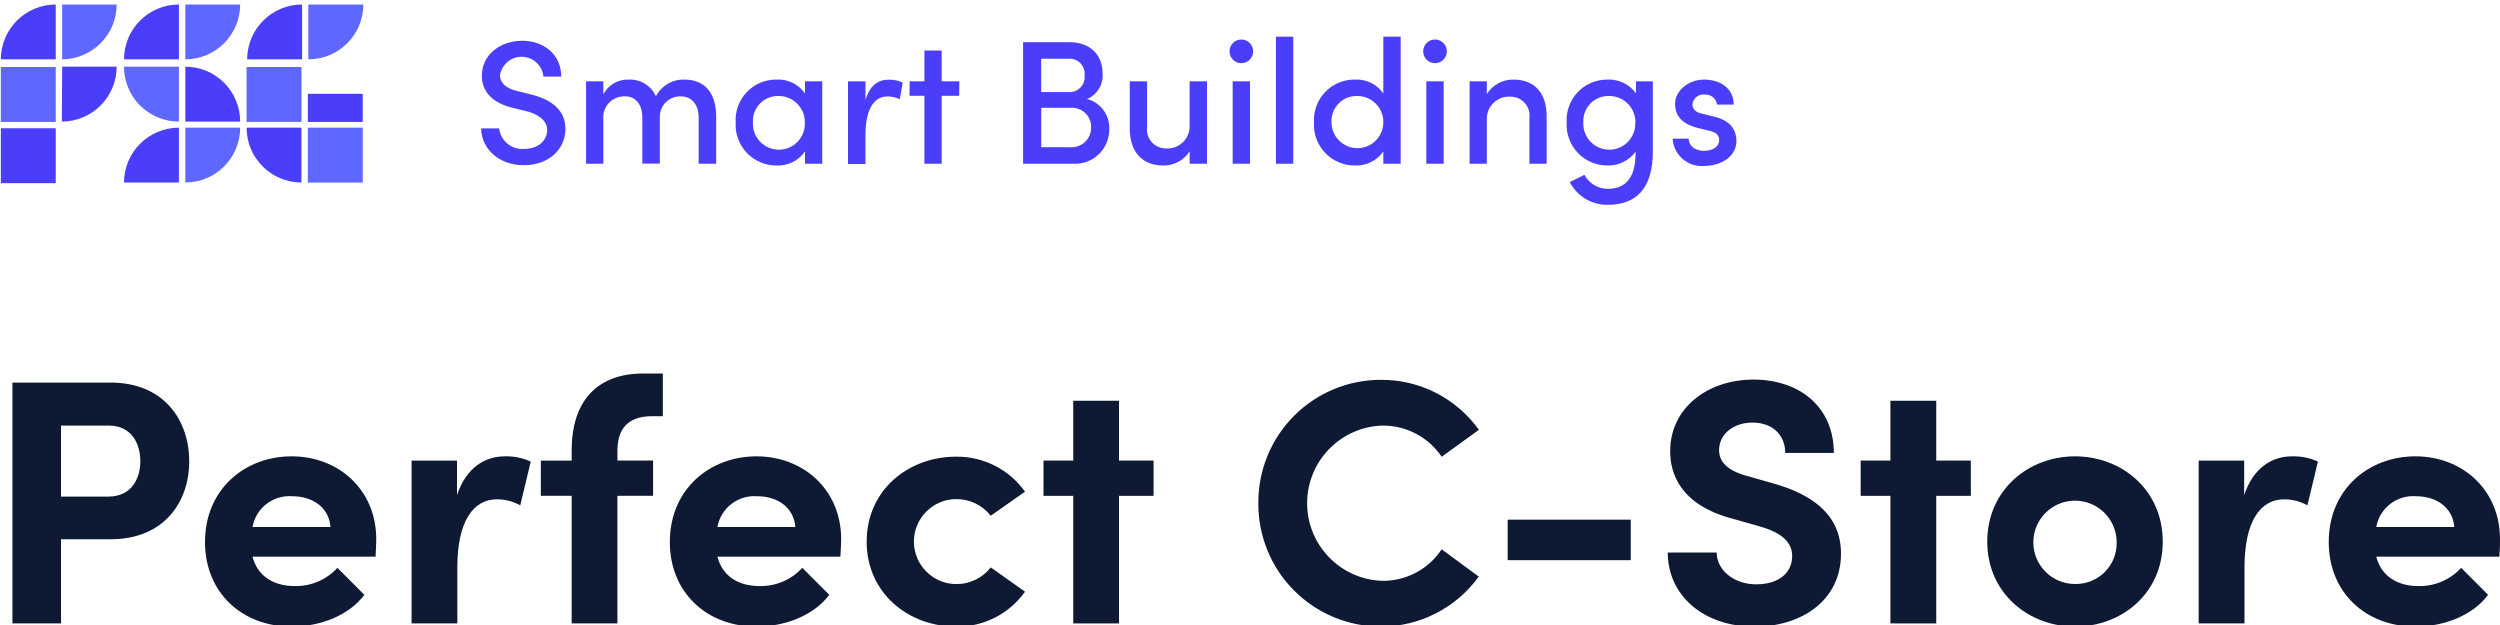
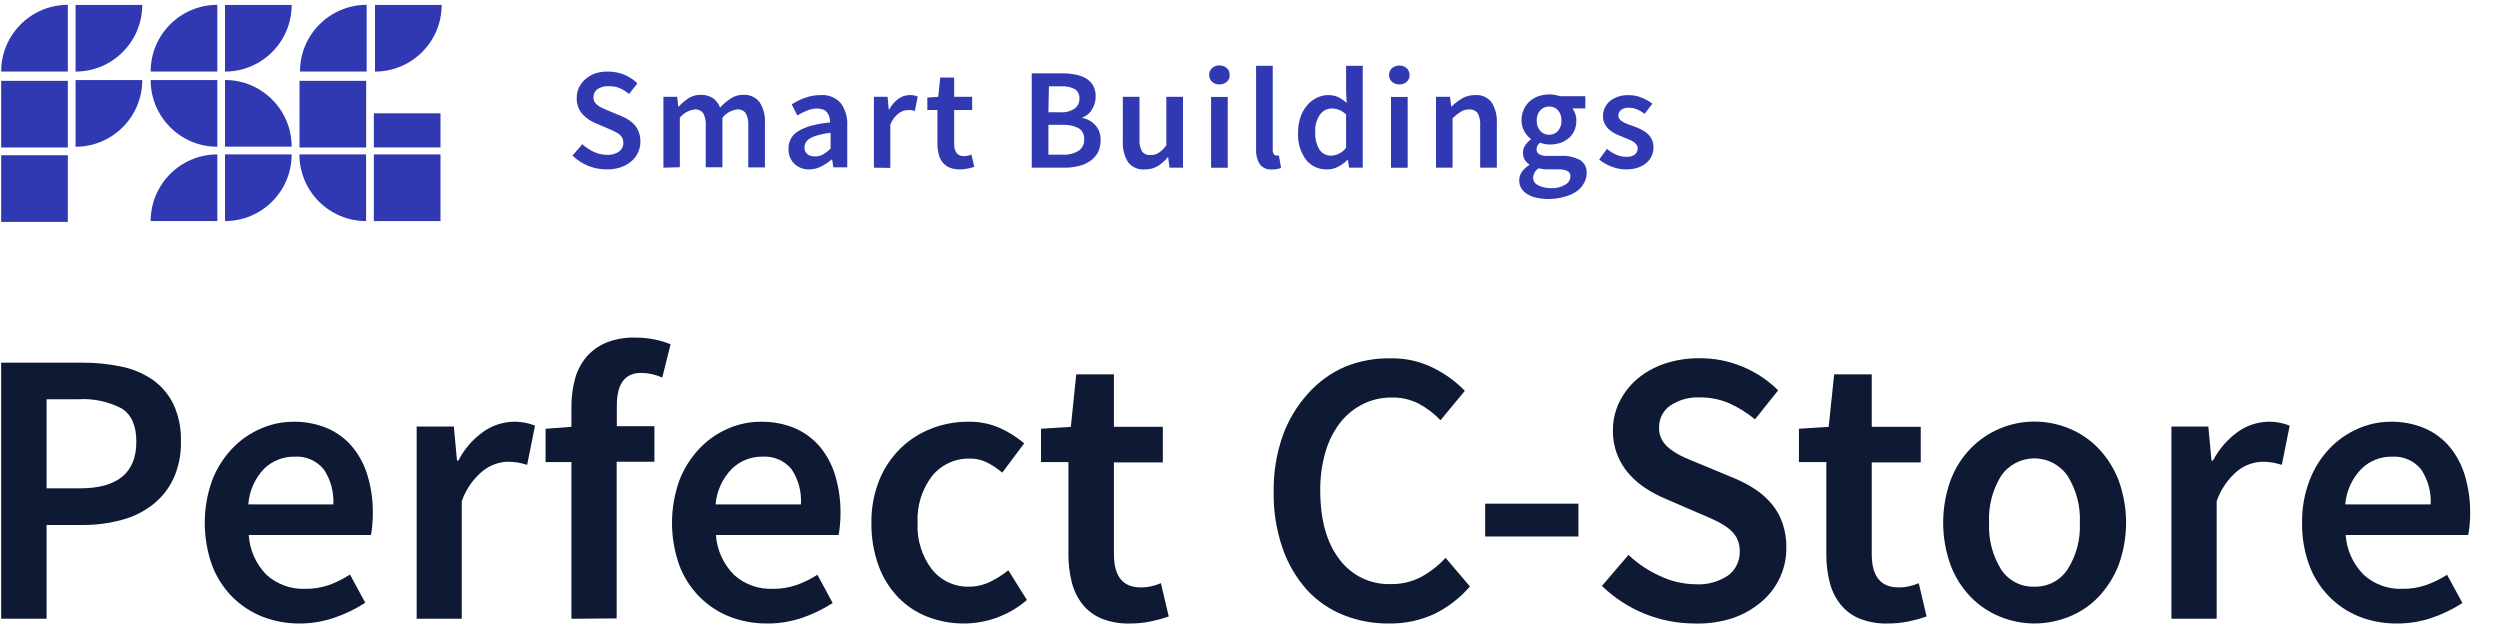
<svg xmlns="http://www.w3.org/2000/svg" viewBox="0 0 300 75">
-   <path d="M22.71,55.35c0,4.74-2.89,9.36-9.44,9.36H7.32v10.1H1.49V45.91H13.27C19.82,45.91,22.71,50.61,22.71,55.35Zm-5.87,0c0-2.1-1.05-4.28-3.78-4.28H7.32v8.52H13C15.79,59.59,16.84,57.41,16.84,55.35Z" style="fill:#0e1934" />
-   <path d="M45.07,66.8H30.3c.59,2.27,2.44,3.53,5.08,3.53a6.76,6.76,0,0,0,5.11-2.19l3.23,3.24c-1.84,2.47-5.28,3.81-8.72,3.81-6,0-10.4-4.11-10.4-10.15,0-6.33,4.78-10.28,10.4-10.28s10.15,4,10.15,9.95C45.15,65.25,45.11,65.92,45.07,66.8Zm-5.41-3.56c-.17-2.31-2.1-3.69-4.58-3.69a4.5,4.5,0,0,0-4.78,3.69Z" style="fill:#0e1934" />
-   <path d="M63.69,55.39l-1.26,5.25a5.71,5.71,0,0,0-2.81-.72c-2.81,0-4.74,2.6-4.74,8.18v6.71H49.39V55.27h5.45v4.15c1.09-3.27,3.31-4.66,5.75-4.66A7,7,0,0,1,63.69,55.39Z" style="fill:#0e1934" />
-   <path d="M74.09,54v1.26h4.28V59.5H74.09V74.81H68.6V59.5H64.9V55.27h3.7V54.05c0-5.87,3-9.23,8.6-9.23h2.34v5.12H78.29C75.14,49.94,74.13,51.66,74.09,54Z" style="fill:#0e1934" />
-   <path d="M100.85,66.8H86.09c.58,2.27,2.43,3.53,5.07,3.53a6.79,6.79,0,0,0,5.12-2.19l3.23,3.24c-1.85,2.47-5.29,3.81-8.73,3.81-6,0-10.4-4.11-10.4-10.15,0-6.33,4.78-10.28,10.4-10.28s10.16,4,10.16,9.95C100.94,65.25,100.89,65.92,100.85,66.8Zm-5.41-3.56c-.17-2.31-2.1-3.69-4.57-3.69a4.5,4.5,0,0,0-4.78,3.69Z" style="fill:#0e1934" />
-   <path d="M104,65c0-6.21,5-10.2,10.74-10.2A10,10,0,0,1,123,59l-4.11,2.89a5.22,5.22,0,0,0-4.12-2,5.1,5.1,0,1,0,0,10.2,5.2,5.2,0,0,0,4.12-2L123,71a9.93,9.93,0,0,1-8.27,4.19C109,75.19,104,71.17,104,65Z" style="fill:#0e1934" />
-   <path d="M138.43,59.5h-4.15V74.81h-5.49V59.5h-3.57V55.27h3.57V48.09h5.49v7.18h4.15Z" style="fill:#0e1934" />
-   <path d="M151,60.34a14.69,14.69,0,0,1,14.68-14.76,14.36,14.36,0,0,1,11.79,6L173,54.81a8.48,8.48,0,0,0-7.13-3.74,9.32,9.32,0,0,0,0,18.63A8.44,8.44,0,0,0,173,65.92l4.45,3.27a14.47,14.47,0,0,1-11.79,6A14.71,14.71,0,0,1,151,60.34Z" style="fill:#0e1934" />
-   <path d="M180.92,62.36h14.77v4.86H180.92Z" style="fill:#0e1934" />
-   <path d="M200.13,66.3H206c0,2.1,2.06,3.82,4.74,3.82s4.32-1.35,4.32-3.4c0-1.59-1.17-2.73-3.65-3.48l-3.52-1c-6.33-1.68-7.47-5.49-7.47-8.1,0-5.15,4.45-8.59,10-8.59s9.64,3.31,9.64,8.8h-5.83c0-2.05-1.42-3.64-3.94-3.64-2.27,0-4,1.38-4,3.31,0,.71.21,2.22,3.23,3.06l3.23.92c4.36,1.22,8.17,3.53,8.17,8.44,0,5.74-4.9,8.76-10.36,8.76C204.37,75.19,200.13,71.42,200.13,66.3Z" style="fill:#0e1934" />
-   <path d="M236.5,59.5h-4.15V74.81h-5.5V59.5h-3.57V55.27h3.57V48.09h5.5v7.18h4.15Z" style="fill:#0e1934" />
-   <path d="M238.47,65c0-6.21,4.95-10.24,10.53-10.24s10.53,4,10.53,10.24S254.58,75.19,249,75.19,238.47,71.17,238.47,65ZM254,65A5,5,0,1,0,249,70.08,4.9,4.9,0,0,0,254,65Z" style="fill:#0e1934" />
-   <path d="M278.15,55.39l-1.26,5.25a5.71,5.71,0,0,0-2.81-.72c-2.81,0-4.74,2.6-4.74,8.18v6.71h-5.5V55.27h5.46v4.15c1.09-3.27,3.31-4.66,5.74-4.66A7,7,0,0,1,278.15,55.39Z" style="fill:#0e1934" />
-   <path d="M299.92,66.8H285.15c.59,2.27,2.44,3.53,5.08,3.53a6.76,6.76,0,0,0,5.11-2.19l3.23,3.24c-1.84,2.47-5.28,3.81-8.72,3.81-6,0-10.4-4.11-10.4-10.15,0-6.33,4.78-10.28,10.4-10.28s10.15,4,10.15,9.95C300,65.25,300,65.92,299.92,66.8Zm-5.41-3.56c-.17-2.31-2.1-3.69-4.58-3.69a4.5,4.5,0,0,0-4.78,3.69Z" style="fill:#0e1934" />
-   <rect x="29.59" y="8.04" width="6.59" height="6.59" style="fill:#5e67ff" />
-   <rect x="36.94" y="15.32" width="6.59" height="6.59" style="fill:#5e67ff" />
-   <rect x="36.94" y="11.26" width="6.59" height="3.37" style="fill:#4b3efb" />
-   <path d="M36.17,15.32V21.9h0a6.59,6.59,0,0,1-6.58-6.58h6.58Z" style="fill:#4b3efb" />
-   <path d="M36.25,7.12H29.66A6.59,6.59,0,0,1,36.25.54h0Z" style="fill:#4b3efb" />
-   <path d="M37,.54H43.6A6.59,6.59,0,0,1,37,7.12h0Z" style="fill:#5e67ff" />
-   <path d="M21.47,7.12H14.88A6.59,6.59,0,0,1,21.47.54h0Z" style="fill:#4b3efb" />
-   <path d="M21.47,8v6.59h0A6.59,6.59,0,0,1,14.88,8h6.59Z" style="fill:#5e67ff" />
-   <path d="M22.24,14.55V8h0a6.59,6.59,0,0,1,6.58,6.59H22.24Z" style="fill:#4b3efb" />
-   <path d="M22.24.54h6.58a6.59,6.59,0,0,1-6.58,6.58h0Z" style="fill:#5e67ff" />
-   <path d="M21.47,21.9H14.88a6.59,6.59,0,0,1,6.59-6.58h0Z" style="fill:#4b3efb" />
-   <path d="M22.24,15.32h6.58a6.59,6.59,0,0,1-6.58,6.58h0Z" style="fill:#5e67ff" />
-   <rect x="0.1" y="15.39" width="6.59" height="6.59" style="fill:#4b3efb" />
-   <rect x="0.1" y="8.04" width="6.59" height="6.59" style="fill:#5e67ff" />
-   <path d="M6.69,7.12H.1A6.59,6.59,0,0,1,6.69.54h0Z" style="fill:#4b3efb" />
-   <path d="M7.46.54H14A6.59,6.59,0,0,1,7.46,7.12h0Z" style="fill:#5e67ff" />
-   <path d="M7.46,8H14a6.59,6.59,0,0,1-6.58,6.59h0Z" style="fill:#4b3efb" />
-   <path d="M57.74,15.41H59.9a2.79,2.79,0,0,0,3,2.46c1.74,0,2.76-1.06,2.76-2.26s-1.17-1.91-2.35-2.23l-1.87-.46c-3.11-.79-3.62-2.63-3.62-3.84,0-2.56,2.27-4.19,4.85-4.19s4.68,1.65,4.68,4.3H65.21A2.63,2.63,0,0,0,60,9c0,.47.15,1.44,2,1.91l1.85.46c2.45.62,4,1.95,4,4.09,0,2.44-2,4.36-4.94,4.36C59.81,19.86,57.74,17.76,57.74,15.41Z" style="fill:#4b3efb" />
-   <path d="M85.94,14v5.65h-2.1V14.14c0-1.63-.85-2.58-2.18-2.58A2.44,2.44,0,0,0,79.18,14v5.63h-2.1V14.12c0-1.63-.84-2.56-2.07-2.56a2.52,2.52,0,0,0-2.61,2.8v5.29H70.33V9.76H72.4v1.57a3.28,3.28,0,0,1,3.1-1.78,3.4,3.4,0,0,1,3.21,2,3.72,3.72,0,0,1,3.41-2C84.6,9.55,85.94,11.18,85.94,14Z" style="fill:#4b3efb" />
-   <path d="M98.67,9.76v9.89H96.6V18.17a3.94,3.94,0,0,1-3.41,1.69,4.88,4.88,0,0,1-4.91-5.16,4.85,4.85,0,0,1,4.89-5.15,3.89,3.89,0,0,1,3.43,1.67V9.76Zm-2.09,4.91a3.13,3.13,0,0,0-3.16-3.15,3,3,0,0,0-3.07,3.15,3.12,3.12,0,1,0,6.23,0Z" style="fill:#4b3efb" />
-   <path d="M108.33,9.91l-.36,2a3.46,3.46,0,0,0-1.47-.34c-1.8,0-2.64,1.88-2.64,4.55v3.56h-2.1V9.76h2.1V12c.51-1.74,1.5-2.44,2.77-2.44A3.84,3.84,0,0,1,108.33,9.91Z" style="fill:#4b3efb" />
-   <path d="M115.1,11.5H113v8.15h-2.07V11.5h-1.78V9.76h1.78V6.06H113v3.7h2.12Z" style="fill:#4b3efb" />
-   <path d="M133.11,15.52a4.1,4.1,0,0,1-4.34,4.13h-6V5.06h5.54c2.48,0,4,1.48,4,3.75a3.06,3.06,0,0,1-1.86,3.07A3.57,3.57,0,0,1,133.11,15.52Zm-8.17-8.47v4h3.36a1.8,1.8,0,0,0,1.85-2,1.8,1.8,0,0,0-1.89-2Zm6,8.26a2.3,2.3,0,0,0-2.48-2.37h-3.51v4.72h3.41A2.33,2.33,0,0,0,130.93,15.31Z" style="fill:#4b3efb" />
-   <path d="M144.84,9.76v9.89h-2.08v-1.5a3.66,3.66,0,0,1-3.19,1.71c-2.5,0-4-1.63-4-4.45V9.76h2.08v5.51a2.26,2.26,0,0,0,2.24,2.54,2.65,2.65,0,0,0,2.86-2.76V9.76Z" style="fill:#4b3efb" />
-   <path d="M147.54,6.16a1.42,1.42,0,0,1,2.84,0,1.42,1.42,0,0,1-2.84,0Zm.38,3.6H150v9.89h-2.08Z" style="fill:#4b3efb" />
-   <path d="M153.11,4.4h2.08V19.65h-2.08Z" style="fill:#4b3efb" />
-   <path d="M168.08,4.4V19.65H166V18.17a3.93,3.93,0,0,1-3.41,1.69,4.88,4.88,0,0,1-4.91-5.16,4.85,4.85,0,0,1,4.89-5.15A3.88,3.88,0,0,1,166,11.22V4.4ZM166,14.67a3.12,3.12,0,0,0-3.15-3.15,3,3,0,0,0-3.07,3.15,3.11,3.11,0,1,0,6.22,0Z" style="fill:#4b3efb" />
-   <path d="M170.78,6.16a1.42,1.42,0,0,1,2.84,0,1.42,1.42,0,0,1-2.84,0Zm.38,3.6h2.08v9.89h-2.08Z" style="fill:#4b3efb" />
-   <path d="M185.6,14v5.65h-2.07V14.14a2.27,2.27,0,0,0-2.25-2.54,2.66,2.66,0,0,0-2.86,2.78v5.27h-2.07V9.76h2.07v1.53a3.69,3.69,0,0,1,3.22-1.74C184.14,9.55,185.62,11.18,185.6,14Z" style="fill:#4b3efb" />
-   <path d="M198.34,9.76v8.41c0,4.59-2.11,6.41-5.44,6.41a5.06,5.06,0,0,1-4.53-2.73l1.76-.87a3.18,3.18,0,0,0,2.77,1.68c2.08,0,3.37-1.19,3.37-4.32v-.13a4.07,4.07,0,0,1-3.41,1.65A4.88,4.88,0,0,1,188,14.7a4.85,4.85,0,0,1,4.89-5.15,4,4,0,0,1,3.43,1.65V9.76Zm-2.09,4.91a3.13,3.13,0,0,0-3.16-3.15A3,3,0,0,0,190,14.67a3.12,3.12,0,1,0,6.23,0Z" style="fill:#4b3efb" />
-   <path d="M200.71,16.64h1.93c0,.79.7,1.46,1.82,1.46s1.84-.53,1.84-1.27-.53-1-1.27-1.16l-1.33-.32c-1.85-.49-2.69-1.44-2.69-2.9s1.46-2.9,3.51-2.9c1.7,0,3.52.89,3.52,3h-2a1.38,1.38,0,0,0-1.49-1.2,1.31,1.31,0,0,0-1.46,1.2c0,.62.57,1,1.19,1.1l1.5.37c2.12.52,2.59,1.84,2.59,2.9,0,1.88-1.87,3-3.9,3A3.51,3.51,0,0,1,200.71,16.64Z" style="fill:#4b3efb" />
+   <rect x="35.94" y="9.7" width="8" height="8" style="fill:#3039b2" />
+   <rect x="44.86" y="18.53" width="8" height="8" style="fill:#3039b2" />
+   <rect x="44.86" y="13.6" width="8" height="4.09" style="fill:#3039b2" />
+   <path d="M43.93,18.53v8h0a8,8,0,0,1-8-8h8Z" style="fill:#3039b2" />
+   <path d="M44,8.58H36a8,8,0,0,1,8-8h0Z" style="fill:#3039b2" />
+   <path d="M45,.59h8a8,8,0,0,1-8,8h0Z" style="fill:#3039b2" />
+   <path d="M26.08,8.58h-8a8,8,0,0,1,8-8h0Z" style="fill:#3039b2" />
+   <path d="M26.08,9.61v8h0a8,8,0,0,1-8-8h8Z" style="fill:#3039b2" />
+   <path d="M27,17.6v-8h0a8,8,0,0,1,8,8H27Z" style="fill:#3039b2" />
+   <path d="M27,.59h8a8,8,0,0,1-8,8h0Z" style="fill:#3039b2" />
+   <path d="M26.08,26.53h-8a8,8,0,0,1,8-8h0Z" style="fill:#3039b2" />
+   <path d="M27,18.53h8a8,8,0,0,1-8,8h0Z" style="fill:#3039b2" />
+   <rect x="0.14" y="18.63" width="8" height="8" style="fill:#3039b2" />
+   <rect x="0.14" y="9.7" width="8" height="8" style="fill:#3039b2" />
+   <path d="M8.14,8.58h-8a8,8,0,0,1,8-8h0Z" style="fill:#3039b2" />
+   <path d="M9.07.59h8a8,8,0,0,1-8,8h0Z" style="fill:#3039b2" />
+   <path d="M9.07,9.61h8a8,8,0,0,1-8,8h0Z" style="fill:#3039b2" />
+   <path d="M72.79,20.33a6,6,0,0,1-2.21-.43,5.89,5.89,0,0,1-1.88-1.23l1.18-1.37a5.28,5.28,0,0,0,1.39.93,3.79,3.79,0,0,0,1.55.35,2.33,2.33,0,0,0,1.48-.4,1.27,1.27,0,0,0,.5-1.05,1.32,1.32,0,0,0-.13-.59,1.49,1.49,0,0,0-.37-.43,2.86,2.86,0,0,0-.55-.33c-.21-.11-.45-.21-.7-.32l-1.56-.67a5.85,5.85,0,0,1-.82-.43,3.69,3.69,0,0,1-.74-.63,2.71,2.71,0,0,1-.72-2,2.83,2.83,0,0,1,.28-1.26,3.19,3.19,0,0,1,.79-1,3.68,3.68,0,0,1,1.2-.68A4.72,4.72,0,0,1,73,8.59,5,5,0,0,1,76.49,10l-1,1.28a5,5,0,0,0-1.14-.71A3.27,3.27,0,0,0,73,10.34a2.17,2.17,0,0,0-1.29.35,1.15,1.15,0,0,0-.49,1,1.05,1.05,0,0,0,.15.57,1.55,1.55,0,0,0,.4.41,3.16,3.16,0,0,0,.58.33l.67.29,1.54.64a5.69,5.69,0,0,1,.92.48,3.43,3.43,0,0,1,.72.64,2.65,2.65,0,0,1,.47.84,3.13,3.13,0,0,1,.18,1.1,3.08,3.08,0,0,1-1.08,2.36,4,4,0,0,1-1.29.73A5,5,0,0,1,72.79,20.33Z" style="fill:#3039b2" />
+   <path d="M79.61,20.12v-8.5h1.65l.13,1.16h.07a6.28,6.28,0,0,1,1.17-1,2.68,2.68,0,0,1,1.43-.4,2.61,2.61,0,0,1,1.5.4,2.46,2.46,0,0,1,.85,1.13,6.64,6.64,0,0,1,1.27-1.09,2.62,2.62,0,0,1,1.47-.44,2.29,2.29,0,0,1,2,.88,4.14,4.14,0,0,1,.64,2.5v5.33h-2V15.05a2.55,2.55,0,0,0-.32-1.49,1.13,1.13,0,0,0-1-.43,2.68,2.68,0,0,0-1.78,1v5.94h-2V15.05a2.63,2.63,0,0,0-.32-1.49,1.14,1.14,0,0,0-1-.43,2.68,2.68,0,0,0-1.79,1v5.94Z" style="fill:#3039b2" />
+   <path d="M97.13,20.33a2.52,2.52,0,0,1-1.82-.68,2.44,2.44,0,0,1-.69-1.81,2.55,2.55,0,0,1,.29-1.21,2.52,2.52,0,0,1,.9-.91,6.38,6.38,0,0,1,1.56-.64,14.24,14.24,0,0,1,2.25-.39,3.4,3.4,0,0,0-.09-.64,1.38,1.38,0,0,0-.26-.53,1.19,1.19,0,0,0-.48-.37,1.89,1.89,0,0,0-.72-.13,3,3,0,0,0-1.22.25,8,8,0,0,0-1.17.58L95,12.52a8.4,8.4,0,0,1,1.59-.78,5.44,5.44,0,0,1,1.91-.33,2.93,2.93,0,0,1,2.38.95,4.16,4.16,0,0,1,.79,2.72v5H100l-.14-.93h-.07a6.16,6.16,0,0,1-1.22.81A3.05,3.05,0,0,1,97.13,20.33Zm.64-1.56a1.92,1.92,0,0,0,1-.24,4.93,4.93,0,0,0,.9-.69V15.93a8.69,8.69,0,0,0-1.45.28,3.73,3.73,0,0,0-1,.39,1.38,1.38,0,0,0-.52.49,1.14,1.14,0,0,0-.16.59,1,1,0,0,0,.35.83A1.44,1.44,0,0,0,97.77,18.77Z" style="fill:#3039b2" />
+   <path d="M104.87,20.12v-8.5h1.64l.14,1.51h.07a3.66,3.66,0,0,1,1.09-1.28,2.34,2.34,0,0,1,1.32-.44,2.21,2.21,0,0,1,1,.18l-.35,1.73-.41-.11a3.18,3.18,0,0,0-.47,0,1.85,1.85,0,0,0-1.06.39,3,3,0,0,0-1,1.36v5.19Z" style="fill:#3039b2" />
+   <path d="M115.19,20.33a3.12,3.12,0,0,1-1.26-.23,2.11,2.11,0,0,1-.83-.63,2.66,2.66,0,0,1-.47-1,5.31,5.31,0,0,1-.14-1.25V13.2h-1.21V11.71l1.31-.09.24-2.32h1.67v2.32h2.16V13.2H114.5v4.05c0,1,.39,1.49,1.19,1.49a1.88,1.88,0,0,0,.46-.06,2.3,2.3,0,0,0,.42-.13l.35,1.47a6,6,0,0,1-.79.21A4,4,0,0,1,115.19,20.33Z" style="fill:#3039b2" />
+   <path d="M123.81,20.12V8.8h3.62a8.12,8.12,0,0,1,1.62.15,4,4,0,0,1,1.28.46,2.41,2.41,0,0,1,.85.86,2.68,2.68,0,0,1,.3,1.32,2.83,2.83,0,0,1-.42,1.5,2.15,2.15,0,0,1-1.16,1v.06a2.87,2.87,0,0,1,1.55.88,2.56,2.56,0,0,1,.62,1.81,3.12,3.12,0,0,1-.33,1.47,3,3,0,0,1-.91,1,4.14,4.14,0,0,1-1.38.61,6.73,6.73,0,0,1-1.73.2Zm2-6.65h1.43A2.73,2.73,0,0,0,129,13a1.43,1.43,0,0,0,.53-1.16A1.29,1.29,0,0,0,129,10.7a3.19,3.19,0,0,0-1.66-.34h-1.47Zm0,5.09h1.69a3.38,3.38,0,0,0,1.93-.46,1.57,1.57,0,0,0,.67-1.41,1.41,1.41,0,0,0-.66-1.3,3.73,3.73,0,0,0-1.94-.41h-1.69Z" style="fill:#3039b2" />
+   <path d="M137.36,20.33a2.27,2.27,0,0,1-2-.88,4.29,4.29,0,0,1-.62-2.5V11.62h2v5.07a2.62,2.62,0,0,0,.31,1.49,1.16,1.16,0,0,0,1,.43,1.75,1.75,0,0,0,1-.27,4,4,0,0,0,.91-.9V11.62h2v8.5h-1.62l-.16-1.25h-.05a4.92,4.92,0,0,1-1.2,1.06A2.87,2.87,0,0,1,137.36,20.33Z" style="fill:#3039b2" />
+   <path d="M146.33,10.13a1.25,1.25,0,0,1-.88-.31A1.05,1.05,0,0,1,145.1,9a1.09,1.09,0,0,1,.35-.83,1.25,1.25,0,0,1,.88-.32,1.3,1.3,0,0,1,.89.32,1.09,1.09,0,0,1,.34.83,1,1,0,0,1-.34.81A1.29,1.29,0,0,1,146.33,10.13Zm-1,10v-8.5h2v8.5Z" style="fill:#3039b2" />
+   <path d="M152.67,20.33a1.68,1.68,0,0,1-1.51-.64,3.08,3.08,0,0,1-.43-1.75V7.9h2V18a.72.72,0,0,0,.14.51.4.4,0,0,0,.29.15h.13l.18,0,.26,1.49A2.74,2.74,0,0,1,152.67,20.33Z" style="fill:#3039b2" />
+   <path d="M159.26,20.33a3.11,3.11,0,0,1-2.55-1.17,5.08,5.08,0,0,1-.94-3.28,5.47,5.47,0,0,1,.3-1.87,4.26,4.26,0,0,1,.81-1.4,3.37,3.37,0,0,1,1.15-.88,3,3,0,0,1,1.34-.32,2.87,2.87,0,0,1,1.23.25,5,5,0,0,1,1,.69L161.53,11V7.9h2V20.12h-1.64l-.14-.92h-.07a4.21,4.21,0,0,1-1.09.8A2.75,2.75,0,0,1,159.26,20.33Zm.49-1.65a2.35,2.35,0,0,0,1.78-.95v-4a2.89,2.89,0,0,0-.87-.56,2.55,2.55,0,0,0-.86-.15,1.71,1.71,0,0,0-1.4.73,3.27,3.27,0,0,0-.57,2.07,3.72,3.72,0,0,0,.49,2.11A1.62,1.62,0,0,0,159.75,18.68Z" style="fill:#3039b2" />
+   <path d="M167.92,10.13a1.25,1.25,0,0,1-.88-.31,1.05,1.05,0,0,1-.35-.81,1.09,1.09,0,0,1,.35-.83,1.37,1.37,0,0,1,1.76,0,1.09,1.09,0,0,1,.35.83,1.05,1.05,0,0,1-.35.81A1.25,1.25,0,0,1,167.92,10.13Zm-1,10v-8.5h2v8.5Z" style="fill:#3039b2" />
+   <path d="M172.32,20.12v-8.5H174l.14,1.14h.07a6.69,6.69,0,0,1,1.24-.95,3,3,0,0,1,1.55-.4,2.27,2.27,0,0,1,2,.88,4.29,4.29,0,0,1,.62,2.5v5.33h-2V15.05a2.64,2.64,0,0,0-.31-1.49,1.17,1.17,0,0,0-1-.43,1.78,1.78,0,0,0-1,.27,6.21,6.21,0,0,0-1,.78v5.94Z" style="fill:#3039b2" />
+   <path d="M185.84,23.88a6.88,6.88,0,0,1-1.41-.14,3.53,3.53,0,0,1-1.12-.42,2,2,0,0,1-.73-.69,1.75,1.75,0,0,1-.27-1,1.68,1.68,0,0,1,.31-1,3,3,0,0,1,.9-.83v-.07a1.7,1.7,0,0,1-.55-.55,1.64,1.64,0,0,1-.21-.86,1.53,1.53,0,0,1,.28-.91,2.77,2.77,0,0,1,.65-.67v-.07a3.06,3.06,0,0,1-.77-.91,2.64,2.64,0,0,1-.34-1.34,3,3,0,0,1,.28-1.3,2.94,2.94,0,0,1,.74-1,3.05,3.05,0,0,1,1.06-.59,4.18,4.18,0,0,1,1.28-.2,3.63,3.63,0,0,1,.67.06,4.07,4.07,0,0,1,.58.15h3.05v1.47h-1.56a1.92,1.92,0,0,1,.34.62,2.17,2.17,0,0,1,.14.82,2.91,2.91,0,0,1-.25,1.25,2.62,2.62,0,0,1-.68.9,3.13,3.13,0,0,1-1,.55,4.07,4.07,0,0,1-1.27.19,3.88,3.88,0,0,1-.57-.05,3.53,3.53,0,0,1-.59-.17,2.29,2.29,0,0,0-.3.34.91.91,0,0,0-.11.47.66.66,0,0,0,.3.57,2,2,0,0,0,1.08.21h1.51a4.44,4.44,0,0,1,2.33.49,1.76,1.76,0,0,1,.79,1.6,2.26,2.26,0,0,1-.33,1.18,2.8,2.8,0,0,1-.9,1,4.69,4.69,0,0,1-1.43.63A6.86,6.86,0,0,1,185.84,23.88Zm.31-1.3a3.06,3.06,0,0,0,1.67-.41,1.15,1.15,0,0,0,.63-1,.66.66,0,0,0-.39-.67,2.72,2.72,0,0,0-1.11-.18h-1.16a4.75,4.75,0,0,1-1.16-.12,1.43,1.43,0,0,0-.66,1.13,1,1,0,0,0,.58.89A3.39,3.39,0,0,0,186.15,22.58Zm-.21-6.41a1.38,1.38,0,0,0,1-.44,1.73,1.73,0,0,0,.43-1.27,1.74,1.74,0,0,0-.42-1.24,1.4,1.4,0,0,0-1.05-.44,1.47,1.47,0,0,0-1.05.43,1.7,1.7,0,0,0-.44,1.25,1.73,1.73,0,0,0,.44,1.27A1.4,1.4,0,0,0,185.94,16.17Z" style="fill:#3039b2" />
+   <path d="M195.12,20.33a4.61,4.61,0,0,1-1.74-.34,5.29,5.29,0,0,1-1.48-.84l.93-1.28a5,5,0,0,0,1.14.7,2.9,2.9,0,0,0,1.22.25,1.53,1.53,0,0,0,1-.28.94.94,0,0,0,.33-.74.72.72,0,0,0-.16-.46A1.43,1.43,0,0,0,196,17a4.05,4.05,0,0,0-.59-.29q-.33-.12-.66-.27a8.63,8.63,0,0,1-.85-.36,3.78,3.78,0,0,1-.77-.5,2.62,2.62,0,0,1-.55-.69,1.77,1.77,0,0,1-.22-.92,2.33,2.33,0,0,1,.83-1.84,3.41,3.41,0,0,1,2.27-.71,3.86,3.86,0,0,1,1.59.32,5.51,5.51,0,0,1,1.23.7l-.92,1.22a4.7,4.7,0,0,0-.9-.53,2.46,2.46,0,0,0-1-.2,1.4,1.4,0,0,0-.95.27.85.85,0,0,0-.3.66.7.7,0,0,0,.15.45,1.29,1.29,0,0,0,.39.32,3.69,3.69,0,0,0,.56.26l.66.24c.29.1.58.22.87.35a3.78,3.78,0,0,1,.79.5,2.35,2.35,0,0,1,.57.71,2.32,2.32,0,0,1,.22,1,2.41,2.41,0,0,1-.85,1.86,3.13,3.13,0,0,1-1,.56A4.46,4.46,0,0,1,195.12,20.33Z" style="fill:#3039b2" />
+   <path d="M.14,74.25V43.52H9.82a22.05,22.05,0,0,1,4.73.47,10.23,10.23,0,0,1,3.78,1.59,7.73,7.73,0,0,1,2.49,2.94A10,10,0,0,1,21.71,53a10.17,10.17,0,0,1-.89,4.42,8.61,8.61,0,0,1-2.47,3.12,10.25,10.25,0,0,1-3.71,1.84A17.53,17.53,0,0,1,10,63H5.59V74.25ZM5.59,58.6h4q6.77,0,6.77-5.59,0-2.91-1.77-4a9.92,9.92,0,0,0-5.19-1.1H5.59Z" style="fill:#0e1934" />
+   <path d="M36,74.82A12.16,12.16,0,0,1,31.49,74a10.6,10.6,0,0,1-3.62-2.38,10.82,10.82,0,0,1-2.42-3.78,15.16,15.16,0,0,1,0-10.18,11.65,11.65,0,0,1,2.38-3.8,10.36,10.36,0,0,1,3.41-2.4,9.61,9.61,0,0,1,3.94-.85,10.09,10.09,0,0,1,4.14.8,8.09,8.09,0,0,1,3,2.26,9.76,9.76,0,0,1,1.81,3.48,15.07,15.07,0,0,1,.61,4.41,14.31,14.31,0,0,1-.07,1.51,9.52,9.52,0,0,1-.16,1.13H29.85A7.46,7.46,0,0,0,32,69a6.57,6.57,0,0,0,4.63,1.66,8.52,8.52,0,0,0,2.8-.44A12.33,12.33,0,0,0,42,68.94l1.83,3.39a16.8,16.8,0,0,1-3.66,1.78A12.78,12.78,0,0,1,36,74.82ZM29.8,60.53H40a6.84,6.84,0,0,0-1.15-4.21,4.18,4.18,0,0,0-3.55-1.52,5.11,5.11,0,0,0-3.61,1.45A6.88,6.88,0,0,0,29.8,60.53Z" style="fill:#0e1934" />
+   <path d="M50,74.25V51.18h4.46l.38,4.09H55a9.61,9.61,0,0,1,3-3.46,6.5,6.5,0,0,1,6.2-.73l-.94,4.7a10.3,10.3,0,0,0-1.13-.28,7.46,7.46,0,0,0-1.27-.09A5.05,5.05,0,0,0,58,56.46a8.17,8.17,0,0,0-2.59,3.69v14.1Z" style="fill:#0e1934" />
+   <path d="M68.57,74.25V55.45h-3.1v-4l3.1-.23v-2.4A12.45,12.45,0,0,1,69,45.47a6.92,6.92,0,0,1,1.37-2.64,6.37,6.37,0,0,1,2.37-1.71,8.88,8.88,0,0,1,3.5-.61,11.65,11.65,0,0,1,2.33.23,11.1,11.1,0,0,1,1.9.57l-1,4a6.14,6.14,0,0,0-2.54-.56q-2.91,0-2.91,3.9v2.49h4.51v4.27H74v18.8Z" style="fill:#0e1934" />
+   <path d="M92,74.82A12.15,12.15,0,0,1,87.56,74a10.51,10.51,0,0,1-3.62-2.38,10.82,10.82,0,0,1-2.42-3.78,15.16,15.16,0,0,1,0-10.18,11.65,11.65,0,0,1,2.38-3.8,10.32,10.32,0,0,1,3.4-2.4,9.69,9.69,0,0,1,4-.85,10.09,10.09,0,0,1,4.14.8,8.17,8.17,0,0,1,3,2.26,9.76,9.76,0,0,1,1.81,3.48,15.07,15.07,0,0,1,.61,4.41,14.31,14.31,0,0,1-.07,1.51,9.52,9.52,0,0,1-.16,1.13H85.91A7.52,7.52,0,0,0,88.1,69a6.57,6.57,0,0,0,4.63,1.66,8.52,8.52,0,0,0,2.8-.44,12.33,12.33,0,0,0,2.56-1.25l1.83,3.39a16.66,16.66,0,0,1-3.67,1.78A12.69,12.69,0,0,1,92,74.82ZM85.87,60.53H96.11A6.84,6.84,0,0,0,95,56.32a4.18,4.18,0,0,0-3.55-1.52,5.13,5.13,0,0,0-3.62,1.45A6.93,6.93,0,0,0,85.87,60.53Z" style="fill:#0e1934" />
+   <path d="M115.71,74.82a12,12,0,0,1-4.39-.8,9.84,9.84,0,0,1-3.55-2.35,10.86,10.86,0,0,1-2.35-3.81,14.58,14.58,0,0,1-.85-5.12,13.31,13.31,0,0,1,.94-5.12,11.31,11.31,0,0,1,2.54-3.81,11.06,11.06,0,0,1,3.69-2.37,11.85,11.85,0,0,1,4.39-.83,9,9,0,0,1,3.88.76,12.47,12.47,0,0,1,2.89,1.83l-2.63,3.52a9,9,0,0,0-1.86-1.24,4.44,4.44,0,0,0-2-.45,5.66,5.66,0,0,0-4.56,2.09,8.53,8.53,0,0,0-1.74,5.62,8.52,8.52,0,0,0,1.71,5.57,5.51,5.51,0,0,0,4.45,2.09,5.79,5.79,0,0,0,2.56-.59A11.21,11.21,0,0,0,121,68.43L123.23,72a11.63,11.63,0,0,1-7.52,2.82Z" style="fill:#0e1934" />
+   <path d="M135.55,74.82a8.56,8.56,0,0,1-3.41-.61,5.75,5.75,0,0,1-2.26-1.72,7.08,7.08,0,0,1-1.27-2.63,13.76,13.76,0,0,1-.4-3.41v-11h-3.29v-4l3.58-.23.65-6.3h4.52v6.3h5.87v4.27h-5.87v11c0,2.7,1.08,4,3.24,4a5.3,5.3,0,0,0,1.24-.14,6.07,6.07,0,0,0,1.16-.37l.94,4a17.56,17.56,0,0,1-2.14.59A12.34,12.34,0,0,1,135.55,74.82Z" style="fill:#0e1934" />
+   <path d="M166.71,74.82a14.34,14.34,0,0,1-5.46-1,12.07,12.07,0,0,1-4.39-3,14.74,14.74,0,0,1-2.94-5A19.71,19.71,0,0,1,152.84,59a19.5,19.5,0,0,1,1.1-6.75,15.24,15.24,0,0,1,3-5A12.72,12.72,0,0,1,161.42,44,13.94,13.94,0,0,1,166.89,43a10.92,10.92,0,0,1,5.17,1.18,13.67,13.67,0,0,1,3.72,2.72l-2.92,3.53a10.25,10.25,0,0,0-2.63-2,6.8,6.8,0,0,0-3.2-.73,7.79,7.79,0,0,0-3.45.77,8.15,8.15,0,0,0-2.73,2.21,10.59,10.59,0,0,0-1.78,3.5,16,16,0,0,0-.64,4.66q0,5.27,2.28,8.25a7.36,7.36,0,0,0,6.18,3,7.57,7.57,0,0,0,3.67-.87,11.45,11.45,0,0,0,2.91-2.28l2.92,3.43a13.35,13.35,0,0,1-4.3,3.32A12.5,12.5,0,0,1,166.71,74.82Z" style="fill:#0e1934" />
+   <path d="M178.22,64.38V60.44h11.19v3.94Z" style="fill:#0e1934" />
+   <path d="M203.32,74.82a16,16,0,0,1-11.09-4.51l3.19-3.72a13.62,13.62,0,0,0,3.76,2.52,10.16,10.16,0,0,0,4.23,1,6.34,6.34,0,0,0,4-1.08,3.48,3.48,0,0,0,1.36-2.87,3.37,3.37,0,0,0-.35-1.59,3.76,3.76,0,0,0-1-1.16,8.17,8.17,0,0,0-1.5-.91c-.58-.29-1.22-.57-1.91-.85l-4.23-1.83a15.48,15.48,0,0,1-2.23-1.18,9.75,9.75,0,0,1-2-1.69,7.66,7.66,0,0,1-2-5.31,7.59,7.59,0,0,1,.78-3.41,8.71,8.71,0,0,1,2.13-2.75,10,10,0,0,1,3.27-1.83,12.64,12.64,0,0,1,4.16-.66A13,13,0,0,1,209.1,44a13.28,13.28,0,0,1,4.28,2.84l-2.78,3.48a13.7,13.7,0,0,0-3.1-1.93,8.72,8.72,0,0,0-3.57-.7,5.88,5.88,0,0,0-3.53,1,3.13,3.13,0,0,0-1.31,2.66,2.82,2.82,0,0,0,.4,1.53A3.94,3.94,0,0,0,200.57,54a9,9,0,0,0,1.57.9c.6.26,1.21.52,1.84.77l4.18,1.74a14.66,14.66,0,0,1,2.49,1.32,9.06,9.06,0,0,1,1.95,1.74,7.27,7.27,0,0,1,1.29,2.28,8.51,8.51,0,0,1,.47,3,8.36,8.36,0,0,1-.75,3.52,8.5,8.5,0,0,1-2.18,2.9,10.89,10.89,0,0,1-3.48,2A13.63,13.63,0,0,1,203.32,74.82Z" style="fill:#0e1934" />
+   <path d="M226.49,74.82a8.59,8.59,0,0,1-3.41-.61,5.79,5.79,0,0,1-2.25-1.72,6.93,6.93,0,0,1-1.27-2.63,13.3,13.3,0,0,1-.4-3.41v-11h-3.29v-4l3.57-.23.66-6.3h4.51v6.3h5.88v4.27h-5.88v11c0,2.7,1.08,4,3.24,4a5.38,5.38,0,0,0,1.25-.14,6.2,6.2,0,0,0,1.15-.37l.94,4a17.56,17.56,0,0,1-2.14.59A12.27,12.27,0,0,1,226.49,74.82Z" style="fill:#0e1934" />
+   <path d="M244.12,74.82A11,11,0,0,1,240,74a10.28,10.28,0,0,1-3.5-2.35,11.15,11.15,0,0,1-2.42-3.81,15,15,0,0,1,0-10.24,11.05,11.05,0,0,1,2.42-3.81,10.48,10.48,0,0,1,3.5-2.37,10.63,10.63,0,0,1,4.14-.83,10.84,10.84,0,0,1,4.16.83,10.29,10.29,0,0,1,3.5,2.37,11.68,11.68,0,0,1,2.42,3.81,14.86,14.86,0,0,1,0,10.24,11.78,11.78,0,0,1-2.42,3.81,10.09,10.09,0,0,1-3.5,2.35A11.19,11.19,0,0,1,244.12,74.82Zm0-4.42a4.61,4.61,0,0,0,4-2.09,9.57,9.57,0,0,0,1.46-5.57,9.69,9.69,0,0,0-1.46-5.62,4.84,4.84,0,0,0-8,0,9.85,9.85,0,0,0-1.43,5.62,9.72,9.72,0,0,0,1.43,5.57A4.57,4.57,0,0,0,244.12,70.4Z" style="fill:#0e1934" />
+   <path d="M260.57,74.25V51.18H265l.38,4.09h.18a9.73,9.73,0,0,1,3-3.46,6.5,6.5,0,0,1,6.2-.73l-.94,4.7a10.3,10.3,0,0,0-1.13-.28,7.54,7.54,0,0,0-1.27-.09,5,5,0,0,0-2.86,1.05A8.17,8.17,0,0,0,266,60.15v14.1Z" style="fill:#0e1934" />
+   <path d="M287.59,74.82a12.16,12.16,0,0,1-4.47-.82,10.61,10.61,0,0,1-6-6.16,14,14,0,0,1-.87-5.1,13.64,13.64,0,0,1,.89-5.08,11.47,11.47,0,0,1,2.37-3.8,10.36,10.36,0,0,1,3.41-2.4,9.62,9.62,0,0,1,3.95-.85,10.08,10.08,0,0,1,4.13.8,8.21,8.21,0,0,1,3,2.26,9.93,9.93,0,0,1,1.81,3.48,15.41,15.41,0,0,1,.61,4.41,14.31,14.31,0,0,1-.07,1.51,9.23,9.23,0,0,1-.17,1.13H281.48A7.47,7.47,0,0,0,283.67,69a6.53,6.53,0,0,0,4.62,1.66,8.43,8.43,0,0,0,2.8-.44,12.09,12.09,0,0,0,2.56-1.25l1.84,3.39a16.66,16.66,0,0,1-3.67,1.78A12.78,12.78,0,0,1,287.59,74.82Zm-6.16-14.29h10.25a6.9,6.9,0,0,0-1.15-4.21A4.18,4.18,0,0,0,287,54.8a5.11,5.11,0,0,0-3.62,1.45A6.93,6.93,0,0,0,281.43,60.53Z" style="fill:#0e1934" />
</svg>
